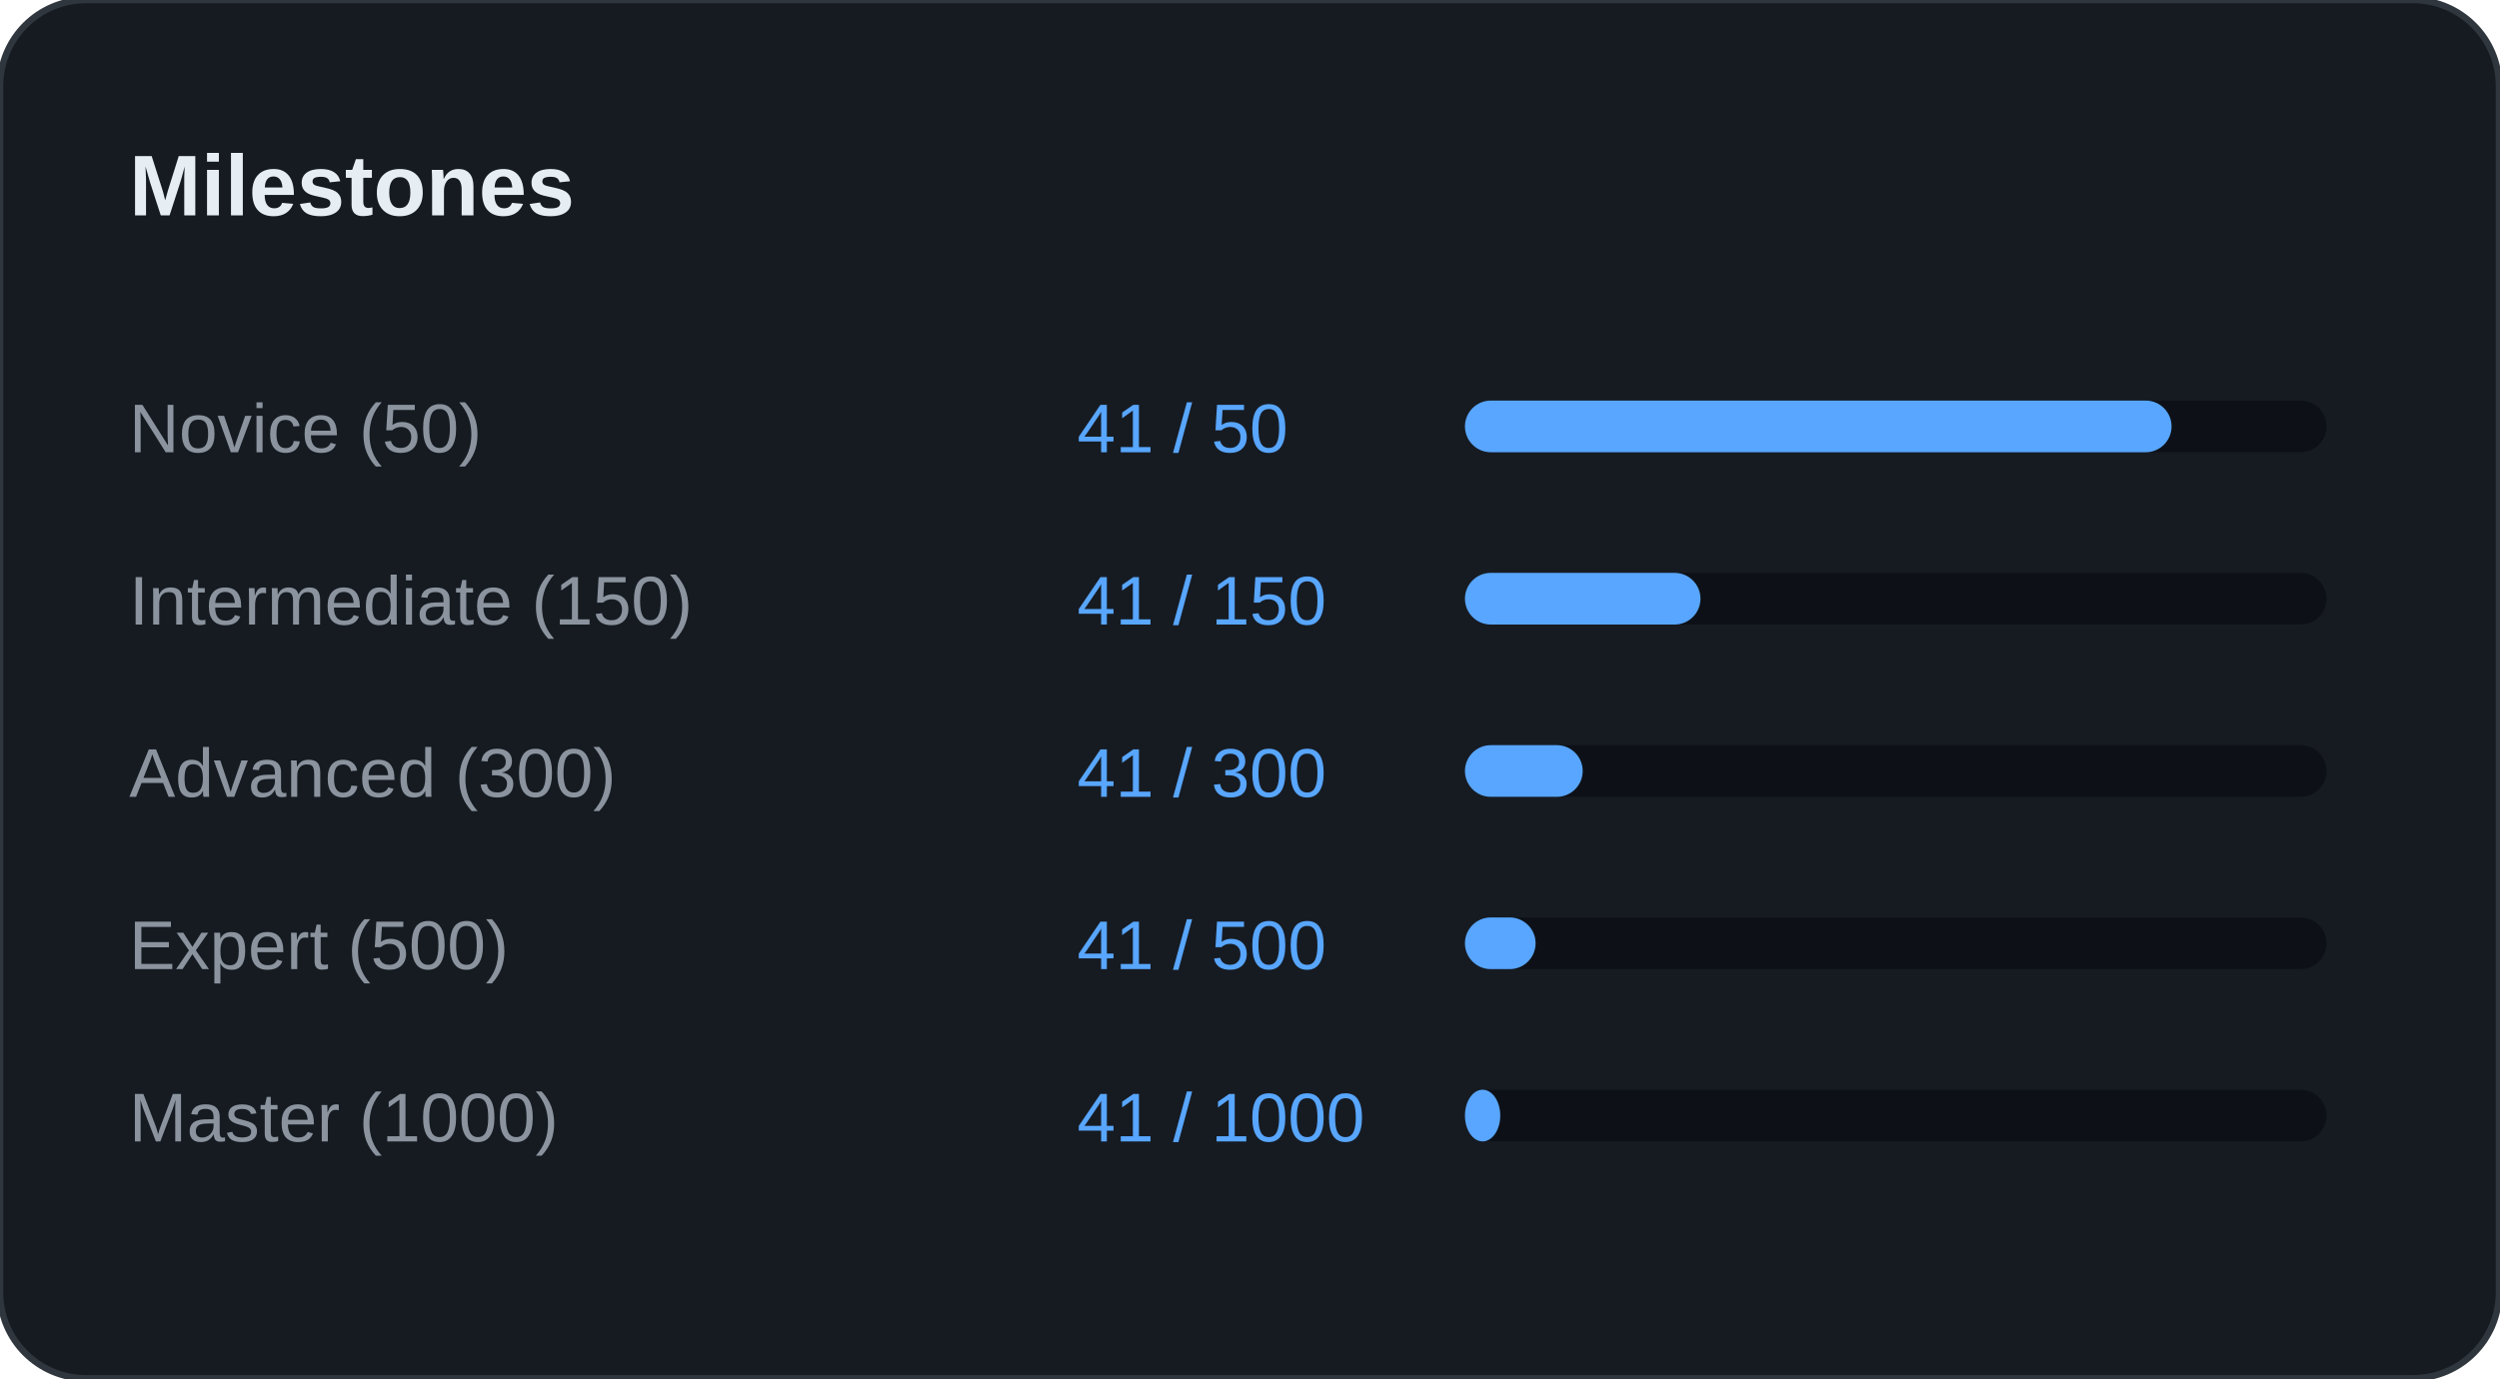
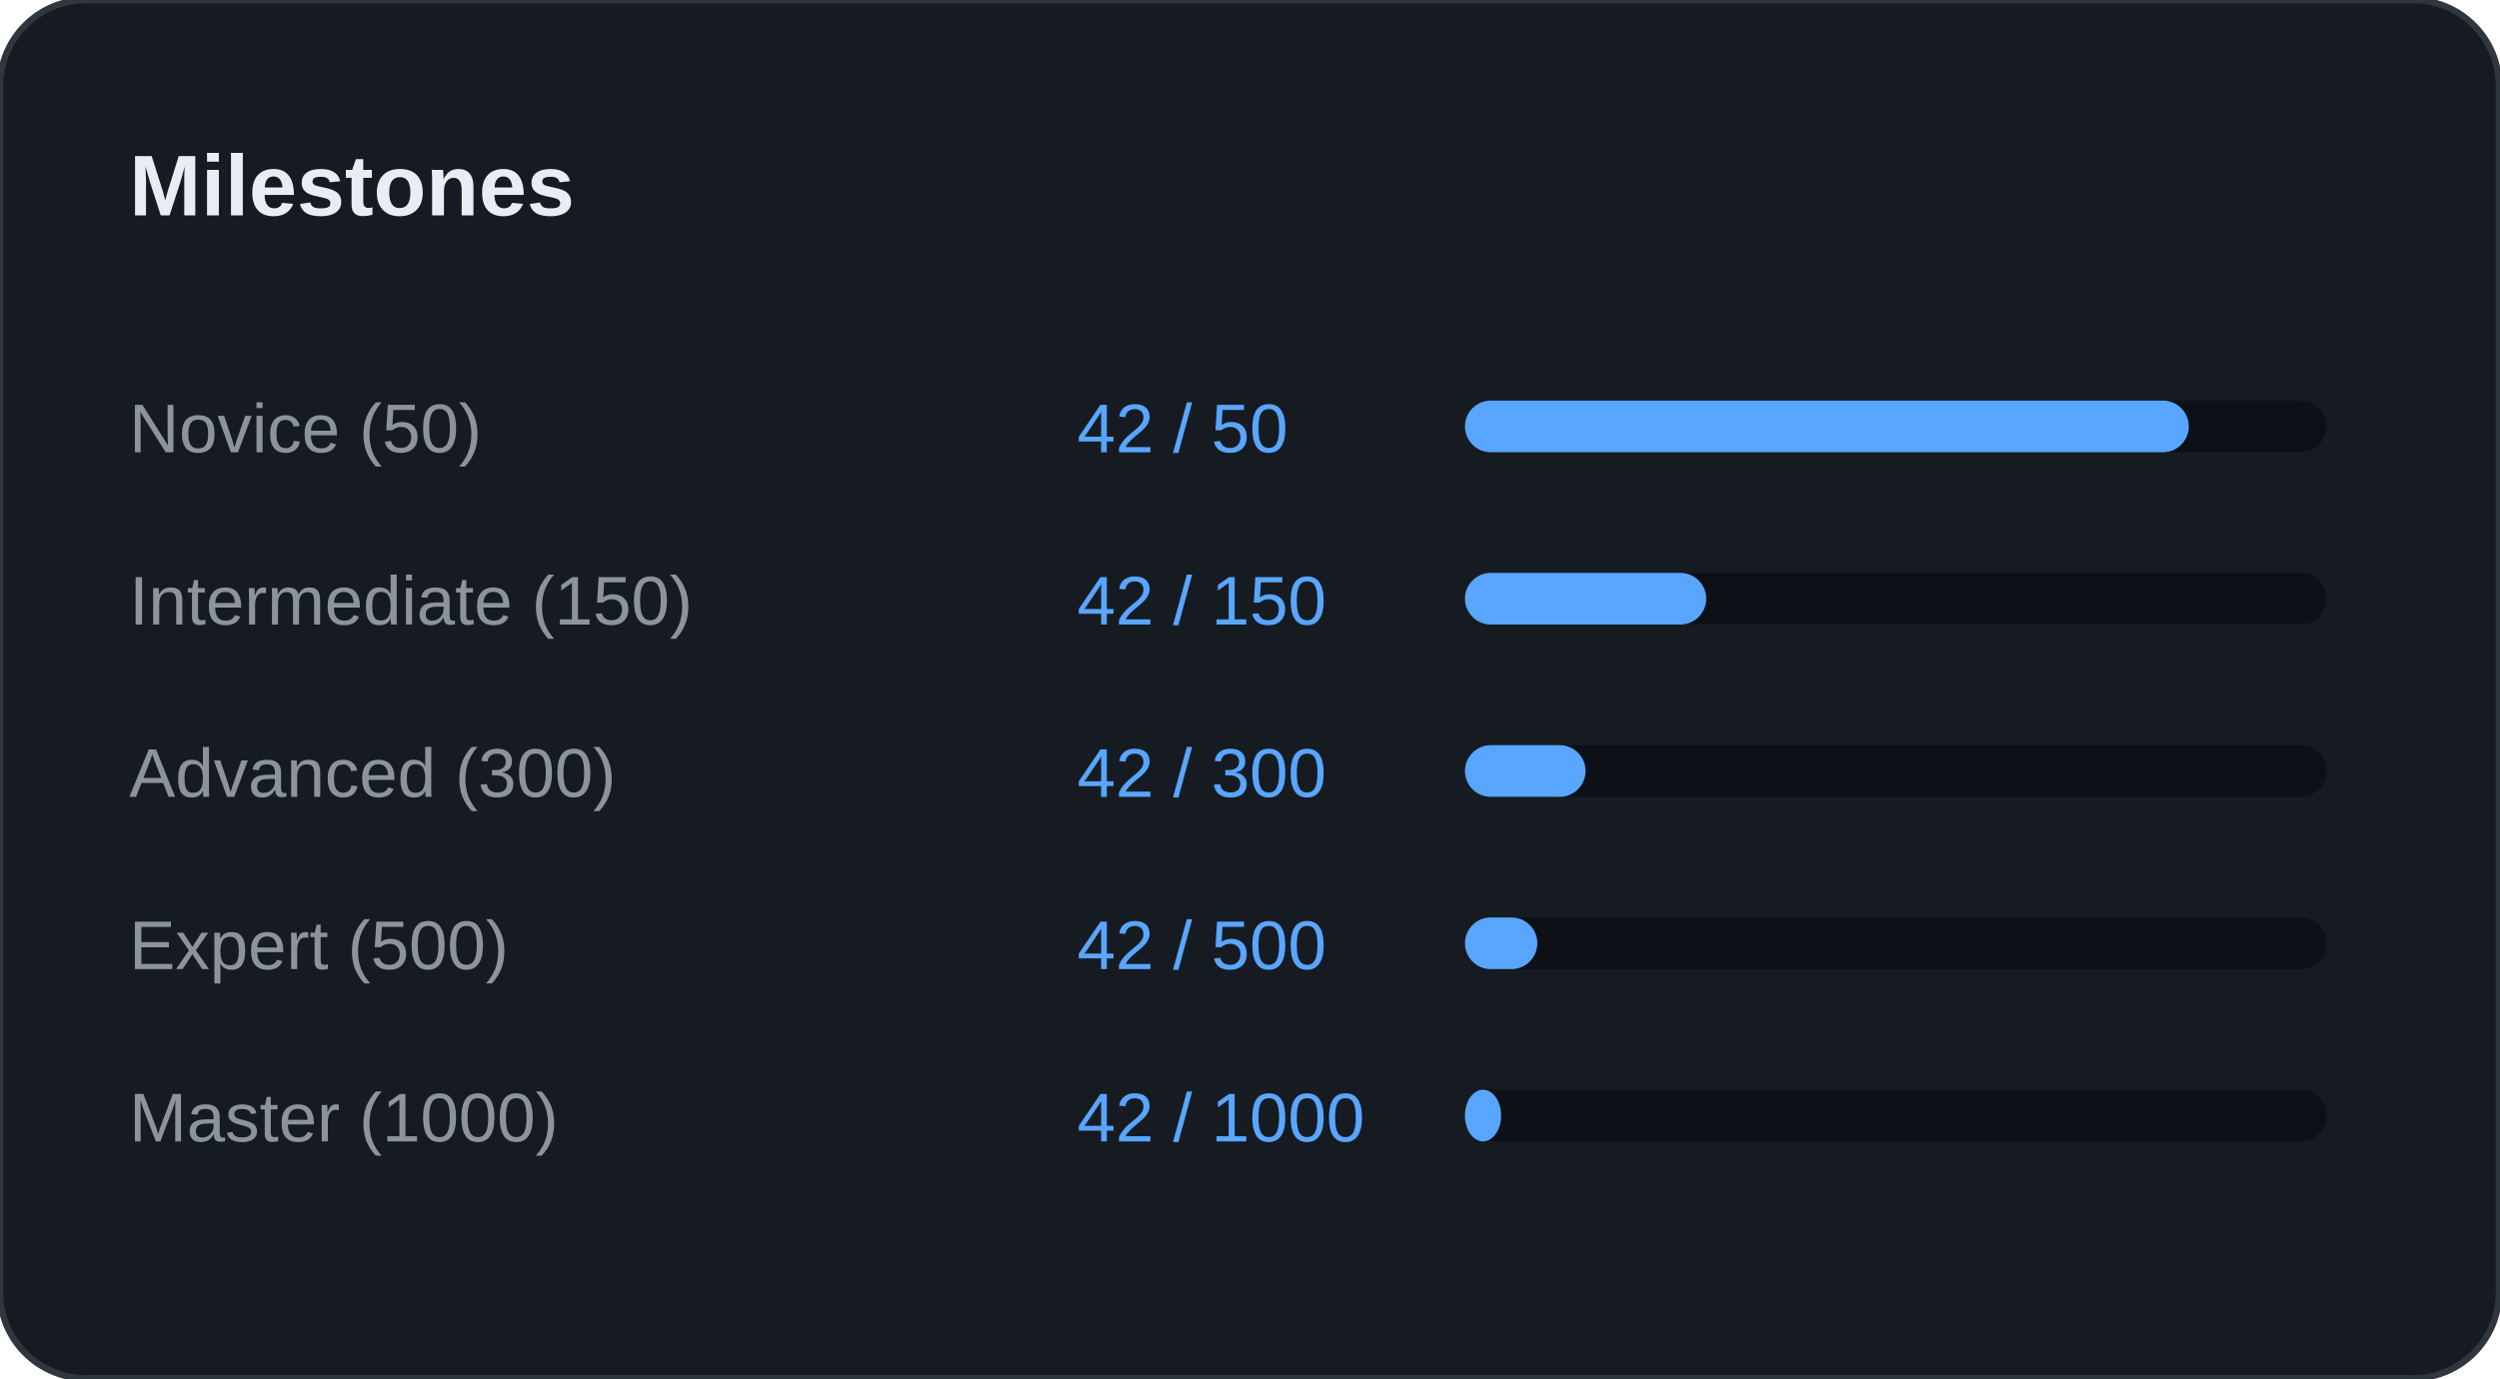
<svg xmlns="http://www.w3.org/2000/svg" width="100%" viewBox="0 0 580 320" preserveAspectRatio="xMidYMid meet">
  <rect width="580" height="320" rx="20" fill="#161B22" stroke="#30363D" stroke-width="1.5" />
  <text x="30" y="50" font-family="Segoe UI, Arial, sans-serif" font-size="20" font-weight="bold" fill="#E6EDF3">Milestones</text>
  <text x="30" y="105" font-family="Segoe UI, Arial, sans-serif" font-size="16" fill="#8B949E">Novice (50)</text>
-   <text x="250" y="105" font-family="Segoe UI, Arial, sans-serif" font-size="16" fill="#58A6FF">41 / 50</text>
+   <text x="250" y="105" font-family="Segoe UI, Arial, sans-serif" font-size="16" fill="#58A6FF">42 / 50</text>
  <rect x="340" y="93" width="200" height="12" rx="6" fill="#0D1117" />
-   <rect x="340" y="93" width="164" height="12" rx="6" fill="#58A6FF" />
+   <rect x="340" y="93" width="168" height="12" rx="6" fill="#58A6FF" />
  <text x="30" y="145" font-family="Segoe UI, Arial, sans-serif" font-size="16" fill="#8B949E">Intermediate (150)</text>
-   <text x="250" y="145" font-family="Segoe UI, Arial, sans-serif" font-size="16" fill="#58A6FF">41 / 150</text>
+   <text x="250" y="145" font-family="Segoe UI, Arial, sans-serif" font-size="16" fill="#58A6FF">42 / 150</text>
  <rect x="340" y="133" width="200" height="12" rx="6" fill="#0D1117" />
-   <rect x="340" y="133" width="54.667" height="12" rx="6" fill="#58A6FF" />
+   <rect x="340" y="133" width="56" height="12" rx="6" fill="#58A6FF" />
  <text x="30" y="185" font-family="Segoe UI, Arial, sans-serif" font-size="16" fill="#8B949E">Advanced (300)</text>
-   <text x="250" y="185" font-family="Segoe UI, Arial, sans-serif" font-size="16" fill="#58A6FF">41 / 300</text>
+   <text x="250" y="185" font-family="Segoe UI, Arial, sans-serif" font-size="16" fill="#58A6FF">42 / 300</text>
  <rect x="340" y="173" width="200" height="12" rx="6" fill="#0D1117" />
-   <rect x="340" y="173" width="27.333" height="12" rx="6" fill="#58A6FF" />
+   <rect x="340" y="173" width="28" height="12" rx="6" fill="#58A6FF" />
  <text x="30" y="225" font-family="Segoe UI, Arial, sans-serif" font-size="16" fill="#8B949E">Expert (500)</text>
-   <text x="250" y="225" font-family="Segoe UI, Arial, sans-serif" font-size="16" fill="#58A6FF">41 / 500</text>
+   <text x="250" y="225" font-family="Segoe UI, Arial, sans-serif" font-size="16" fill="#58A6FF">42 / 500</text>
  <rect x="340" y="213" width="200" height="12" rx="6" fill="#0D1117" />
-   <rect x="340" y="213" width="16.4" height="12" rx="6" fill="#58A6FF" />
+   <rect x="340" y="213" width="16.8" height="12" rx="6" fill="#58A6FF" />
  <text x="30" y="265" font-family="Segoe UI, Arial, sans-serif" font-size="16" fill="#8B949E">Master (1000)</text>
-   <text x="250" y="265" font-family="Segoe UI, Arial, sans-serif" font-size="16" fill="#58A6FF">41 / 1000</text>
+   <text x="250" y="265" font-family="Segoe UI, Arial, sans-serif" font-size="16" fill="#58A6FF">42 / 1000</text>
  <rect x="340" y="253" width="200" height="12" rx="6" fill="#0D1117" />
-   <rect x="340" y="253" width="8.2" height="12" rx="6" fill="#58A6FF" />
+   <rect x="340" y="253" width="8.4" height="12" rx="6" fill="#58A6FF" />
</svg>
